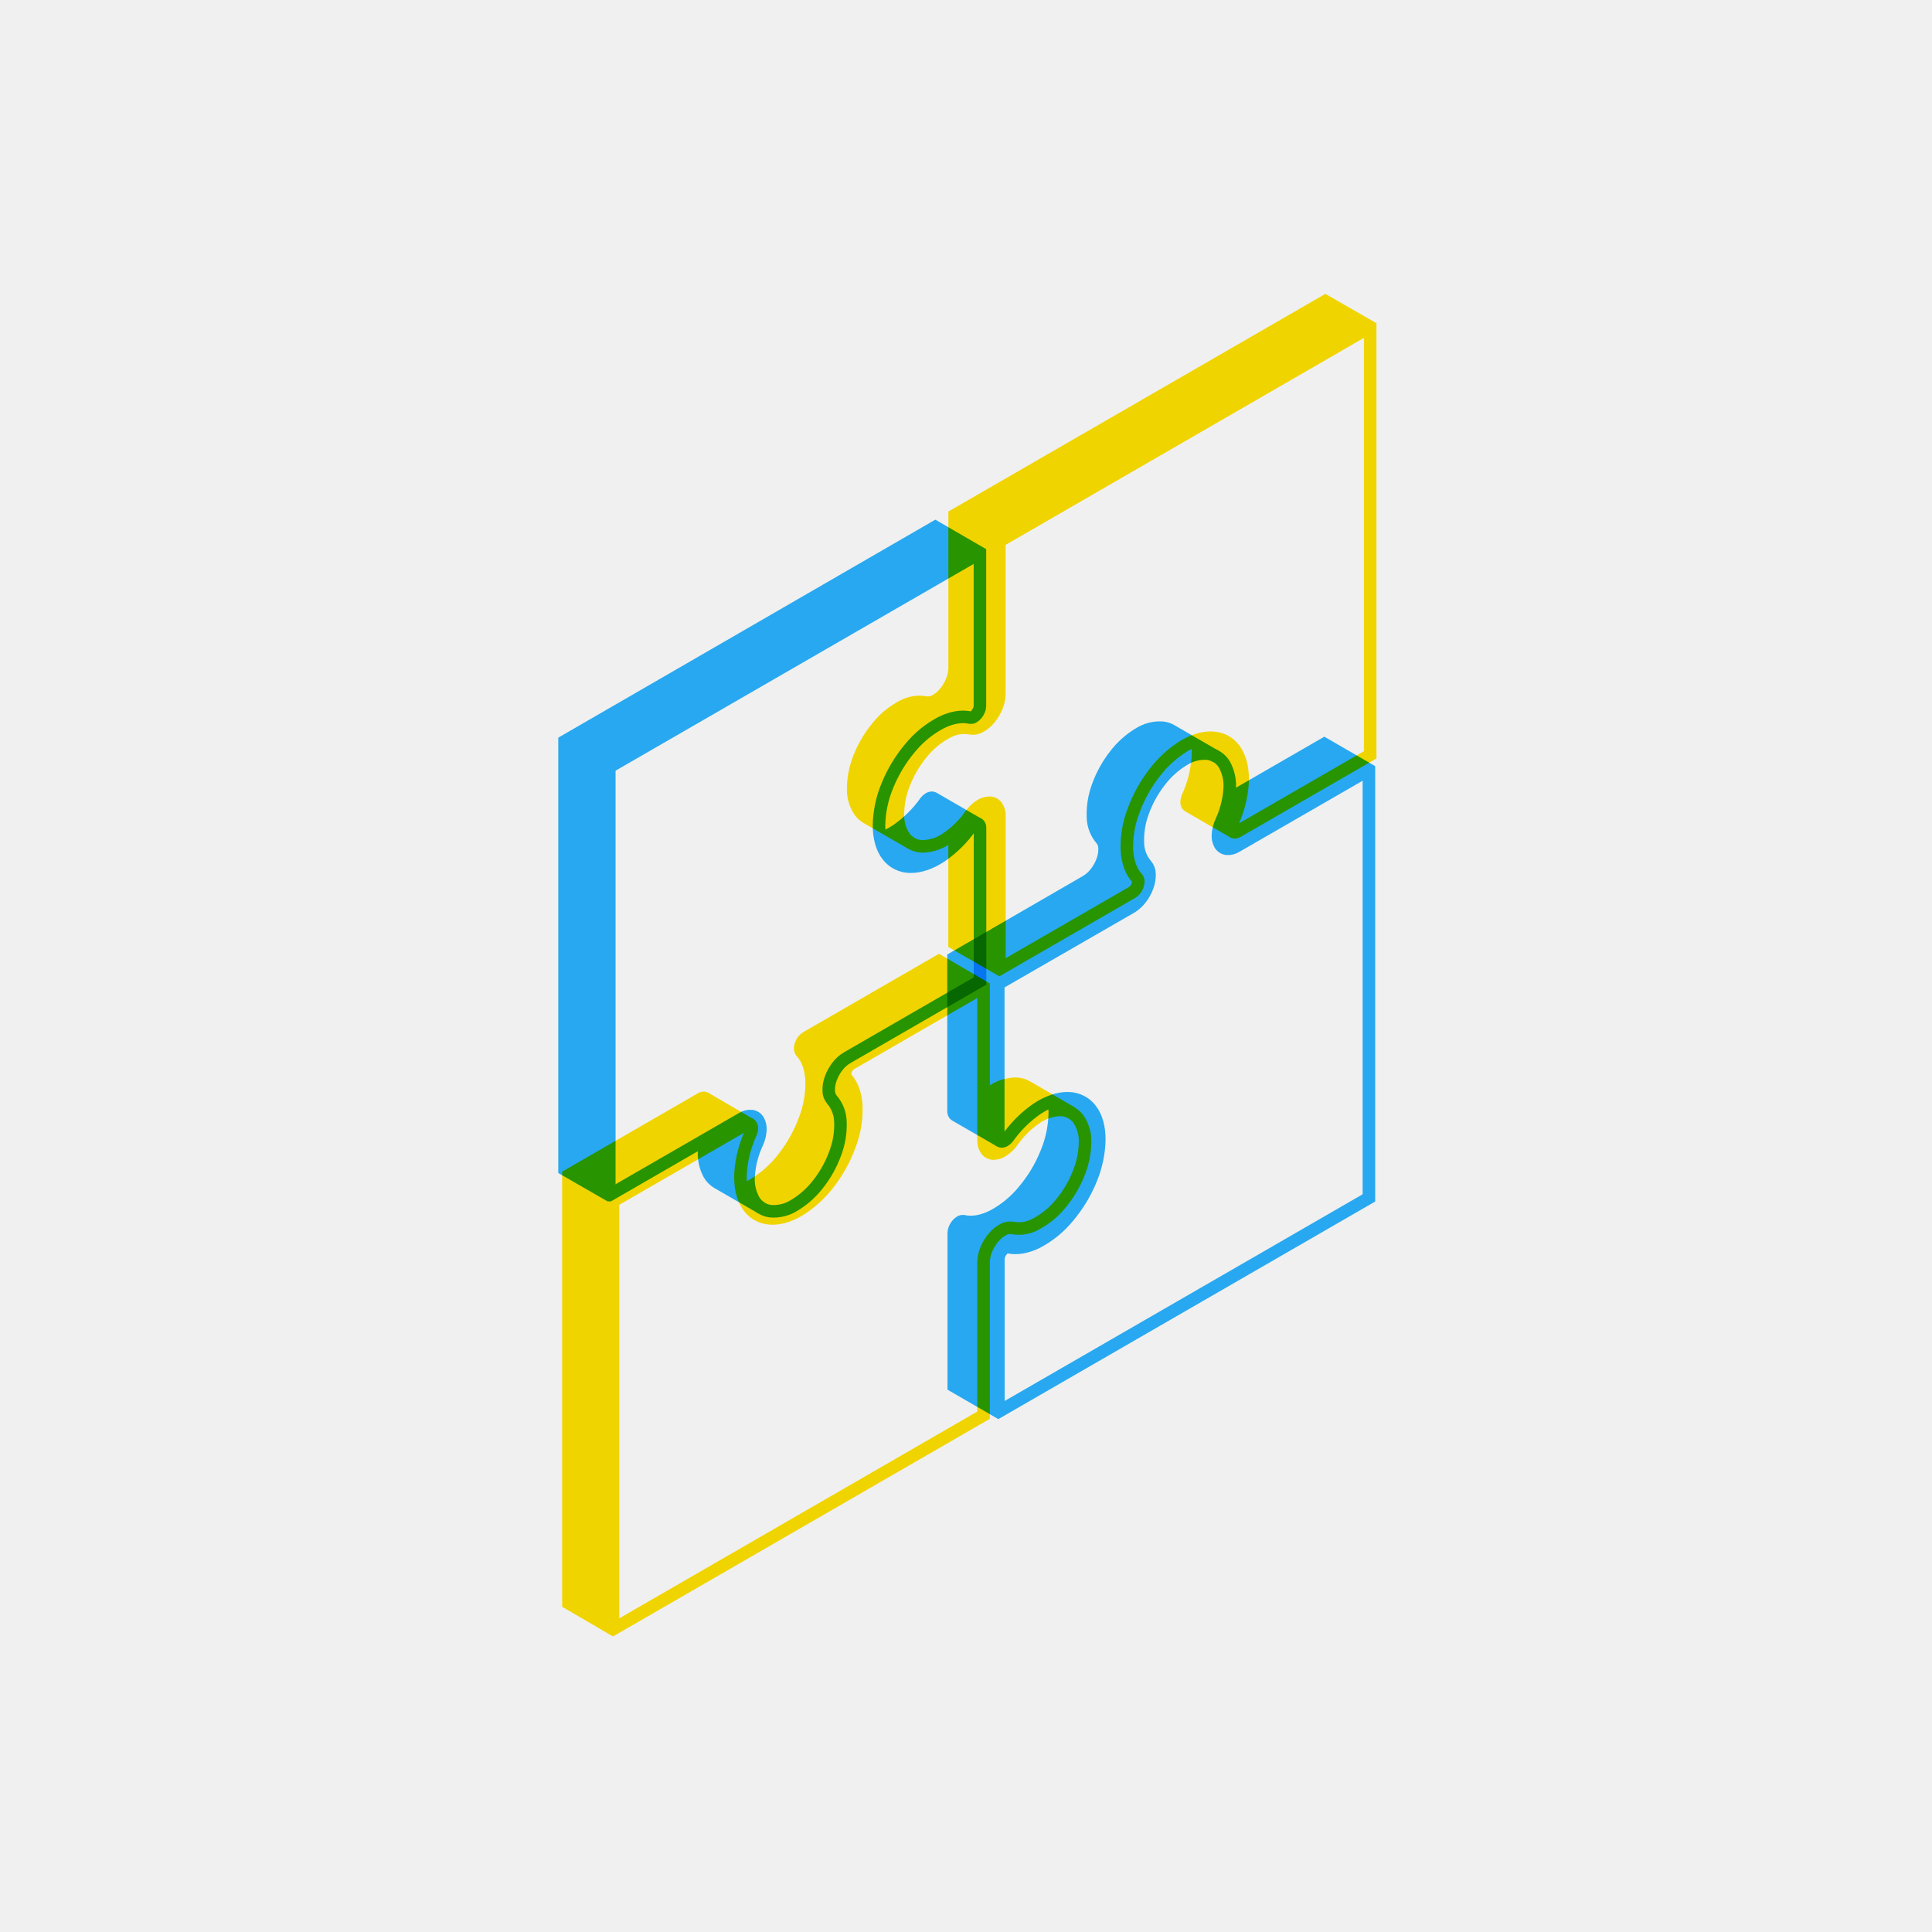
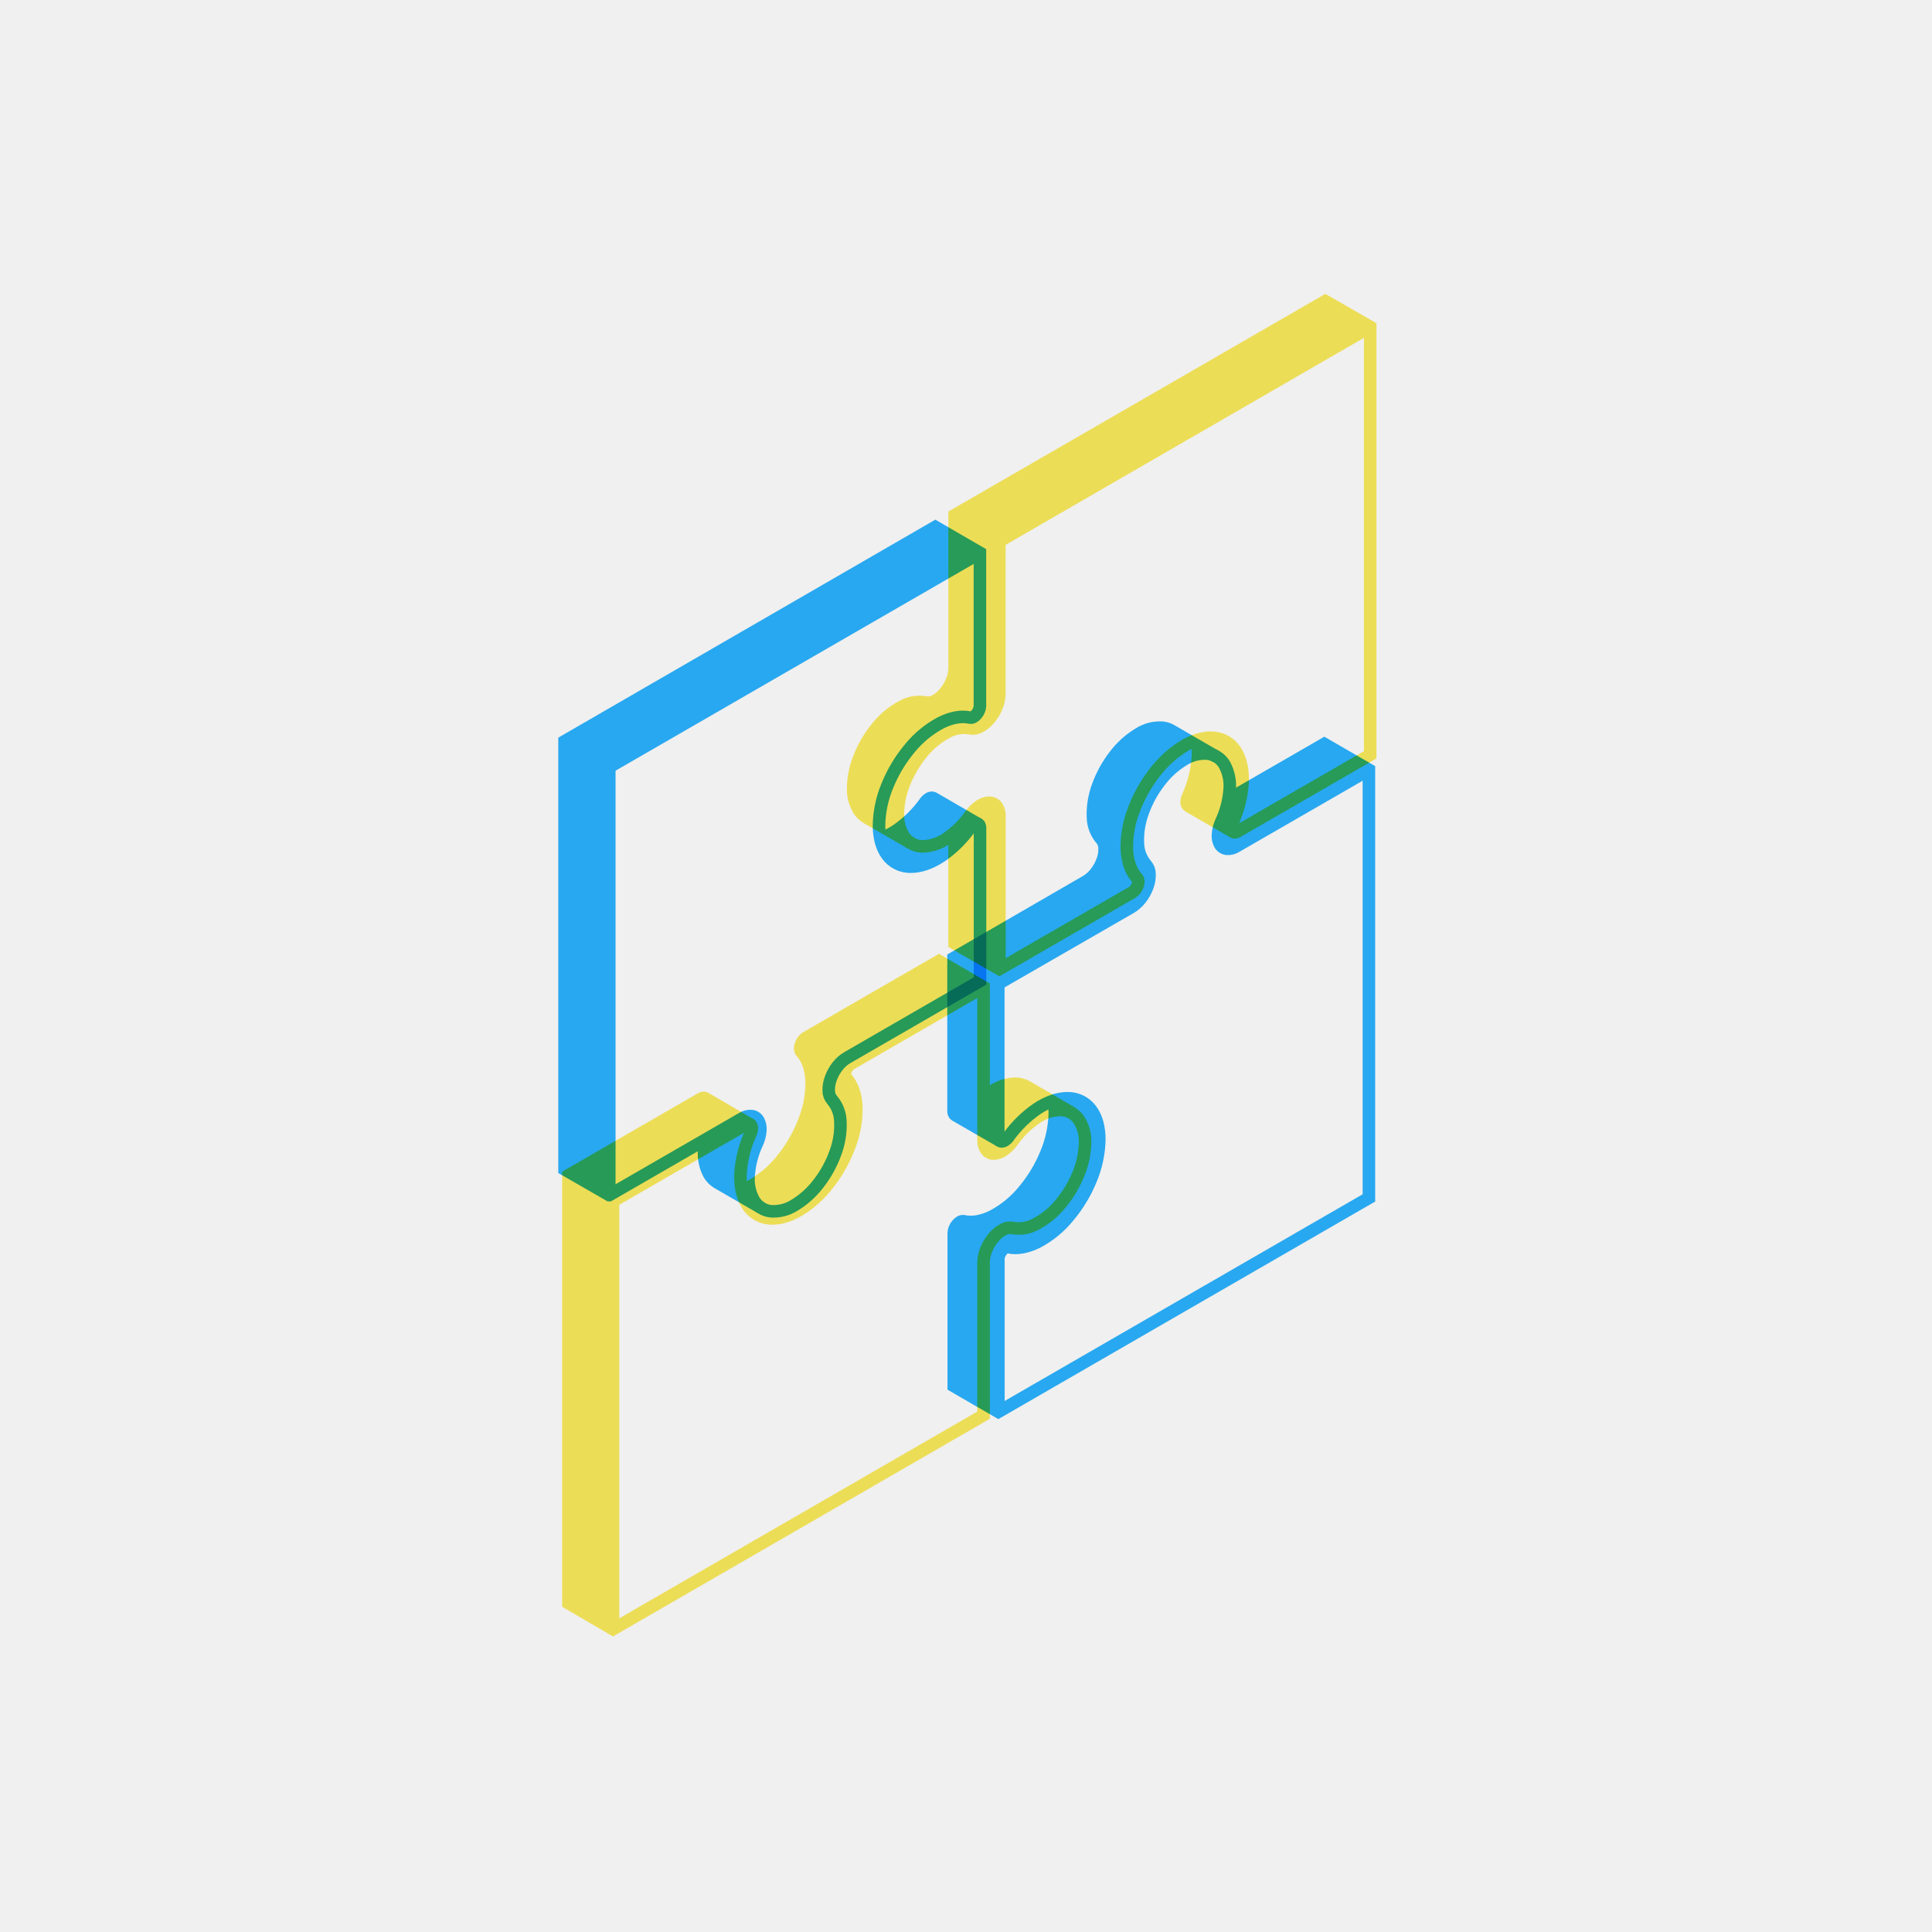
<svg xmlns="http://www.w3.org/2000/svg" id="eTSHgKGi1rC1" viewBox="0 0 154 154" shape-rendering="geometricPrecision" text-rendering="geometricPrecision">
  <style>#eTSHgKGi1rC2_to {animation: eTSHgKGi1rC2_to__to 6000ms linear infinite normal forwards}@keyframes eTSHgKGi1rC2_to__to { 0% {transform: translate(65.8988px,103.2332px);animation-timing-function: cubic-bezier(0.42,0,0.58,1)} 50% {transform: translate(55.8988px,118.2332px);animation-timing-function: cubic-bezier(0.42,0,0.58,1)} 100% {transform: translate(65.9004px,103.2307px)}} #eTSHgKGi1rC14_to {animation: eTSHgKGi1rC14_to__to 6000ms linear infinite normal forwards}@keyframes eTSHgKGi1rC14_to__to { 0% {transform: translate(61.55995px,69.27872px);animation-timing-function: cubic-bezier(0.42,0,0.58,1)} 50% {transform: translate(51.55995px,64.27872px);animation-timing-function: cubic-bezier(0.42,0,0.58,1)} 100% {transform: translate(61.55995px,69.27872px)}} #eTSHgKGi1rC25_to {animation: eTSHgKGi1rC25_to__to 6000ms linear infinite normal forwards}@keyframes eTSHgKGi1rC25_to__to { 0% {transform: translate(92.5635px,85.27852px);animation-timing-function: cubic-bezier(0.42,0,0.58,1)} 50% {transform: translate(102.5635px,90.27852px);animation-timing-function: cubic-bezier(0.42,0,0.58,1)} 100% {transform: translate(92.5635px,85.27848px)}} #eTSHgKGi1rC35_to {animation: eTSHgKGi1rC35_to__to 6000ms linear infinite normal forwards}@keyframes eTSHgKGi1rC35_to__to { 0% {transform: translate(88.60799px,50.62275px);animation-timing-function: cubic-bezier(0.42,0,0.58,1)} 50% {transform: translate(98.60799px,35.62275px);animation-timing-function: cubic-bezier(0.42,0,0.58,1)} 100% {transform: translate(88.60802px,50.62275px)}}</style>
  <g id="eTSHgKGi1rC2_to" transform="translate(65.8988,103.2332)">
    <g style="mix-blend-mode:multiply" transform="translate(-65.8988,-103.2332)">
-       <path d="M85.423,88.702c-.276-.156-.587-.239-.904-.242-.695.019-1.369.244-1.934.648-.727.495-1.359,1.118-1.863,1.839-.202.286-.454.534-.744.731-.225.162-.493.253-.771.262-.112 0-.222-.025-.322-.075-.1-.05-.188-.122-.255-.211-.153-.219-.231-.481-.222-.749v-3.413c.194-.165.397-.317.609-.458.565-.406,1.239-.632,1.934-.651.339.003.671.099.959.278l3.514,2.041Z" fill="#ffe100" />
-       <path d="M48.863,95.755v34.109l-3.564-2.075v-34.108l3.564,2.074Z" fill="#ffe100" />
+       <path d="M85.423,88.702c-.276-.156-.587-.239-.904-.242-.695.019-1.369.244-1.934.648-.727.495-1.359,1.118-1.863,1.839-.202.286-.454.534-.744.731-.225.162-.493.253-.771.262-.112 0-.222-.025-.322-.075-.1-.05-.188-.122-.255-.211-.153-.219-.231-.481-.222-.749v-3.413c.194-.165.397-.317.609-.458.565-.406,1.239-.632,1.934-.651.339.003.671.099.959.278l3.514,2.041Z" fill="#FBEB5C" />
+       <path d="M48.863,95.755v34.109l-3.564-2.075v-34.108l3.564,2.074Z" fill="#FBEB5C" />
      <path d="M86.496,91.074c-.018.861-.199,1.711-.533,2.505-.352.869-.839,1.677-1.444,2.394-.534.65-1.192,1.188-1.934,1.583-.566.319-1.224.43-1.863.315-.255-.047-.518-.003-.744.124-.296.157-.558.371-.771.631-.242.284-.437.605-.577.951-.136.317-.211.657-.222,1.002v12.215L48.87,129.852v-34.097l10.578-6.107c.075-.045.162-.065.249-.058.026.004.052.012.075.024.043.019.079.052.102.093.045.079.066.169.058.26-.005.115-.031.228-.076.333-.463,1.004-.741,2.083-.822,3.185-.028.464.002.929.089,1.386v0c.074.399.216.781.422,1.13.178.304.425.563.72.755s.631.314.981.355c.722.089,1.555-.12,2.394-.606.931-.562,1.746-1.296,2.403-2.163.728-.933,1.304-1.976,1.706-3.089.372-.993.545-2.05.509-3.109-.021-.436-.106-.866-.253-1.277-.127-.353-.323-.678-.575-.955v0c-.049-.072-.074-.157-.073-.244-.001-.112.018-.222.058-.327.043-.116.103-.224.178-.322.069-.088.153-.164.249-.222l10.578-6.107v12.226c-.009.267.069.529.222.749.068.089.155.162.255.211.1.05.211.075.322.075.277-.009.546-.1.771-.262.29-.197.542-.445.744-.731.505-.721,1.136-1.344,1.863-1.839.566-.404,1.239-.63,1.934-.648.317.003.628.086.904.242l.042.024c.193.12.361.276.497.458.371.554.554,1.213.522,1.879v0Z" fill="#fff" />
-       <path d="M78.412,78.679L67.834,84.786c-.096.058-.18.134-.249.222-.075.098-.135.206-.178.322-.04.104-.059.215-.058.327-.001.087.024.172.073.244l-3.522-2.026-.036-.04c-.051-.071-.077-.157-.075-.244-0-.111.019-.222.058-.327.043-.116.103-.225.178-.324.071-.087.154-.162.249-.222l10.58-6.107l3.558,2.068Z" fill="#ffe100" />
-       <path d="M67.747,91.26c-.402,1.113-.977,2.156-1.706,3.089-.657.867-1.472,1.601-2.403,2.163-.844.486-1.672.695-2.394.606-.35-.041-.686-.162-.981-.355s-.542-.451-.72-.755c-.205-.349-.348-.732-.422-1.13.332-.112.652-.257.955-.433.929-.565,1.744-1.299,2.401-2.165.728-.932,1.304-1.974,1.706-3.087.374-.992.547-2.049.509-3.109-.02-.436-.105-.866-.253-1.277-.12-.338-.304-.649-.542-.917l3.527,2.034c.253.277.448.602.575.955.147.411.232.841.253,1.277.037,1.058-.134,2.113-.504,3.105v0Z" fill="#ffe100" />
-       <path d="M59.767,89.615c-.024-.013-.049-.021-.075-.024-.087-.007-.174.013-.249.058L48.865,95.755L45.301,93.681l10.578-6.107c.074-.046.162-.066.249-.058.037.004.072.017.102.038l3.538,2.061Z" fill="#ffe100" />
-       <path d="M85.463,88.726l-3.553-2.066c-.288-.179-.62-.275-.959-.278-.696.018-1.371.245-1.937.651-.211.14-.414.293-.606.458" fill="none" stroke="#ffe100" stroke-miterlimit="10" />
-       <path d="M78.412,78.679L67.834,84.786c-.096.058-.181.133-.249.222-.076.097-.136.206-.178.322-.04.104-.061.215-.06.327-0.0.087.026.172.076.244.489.52.775,1.292.833,2.236.037,1.06-.137,2.117-.511,3.109-.401,1.113-.976,2.156-1.703,3.089-.657.866-1.473,1.6-2.403,2.163-.846.486-1.675.695-2.396.606-.35-.041-.686-.162-.981-.355-.295-.193-.541-.452-.718-.756-.391-.64-.569-1.51-.513-2.516.078-1.103.357-2.182.822-3.185.045-.106.07-.218.075-.333.008-.09-.012-.181-.058-.26-.019-.032-.045-.059-.075-.079s-.066-.034-.102-.039c-.088-.007-.175.013-.251.058l-10.578,6.107v34.115" fill="none" stroke="#ffe100" stroke-miterlimit="10" />
-       <path d="M48.863,95.755L45.309,93.681" fill="none" stroke="#ffe100" stroke-miterlimit="10" />
-       <path d="M59.794,89.63l-3.554-2.076c-.031-.02-.066-.033-.102-.038-.088-.009-.176.012-.251.058L45.309,93.681v34.108l3.553,2.075l29.538-17.059v-12.215c.011-.345.086-.684.222-1.002.141-.345.336-.666.578-.951.213-.26.476-.474.773-.631.225-.127.488-.171.742-.124.639.115,1.298.004,1.863-.315.743-.395,1.401-.933,1.934-1.583.605-.716,1.093-1.524,1.444-2.394.334-.794.515-1.644.533-2.505.031-.671-.156-1.334-.533-1.89-.168-.225-.385-.407-.636-.533-.251-.126-.527-.191-.808-.191-.695.019-1.369.245-1.934.648-.727.496-1.358,1.119-1.863,1.839-.202.286-.453.533-.742.731-.226.162-.495.253-.773.262-.112 0-.222-.025-.323-.075-.1-.05-.188-.122-.255-.211-.153-.219-.231-.482-.222-.749v0-12.237l-3.553-2.076-10.578,6.107c-.095.06-.179.135-.249.222-.075.098-.135.208-.178.324-.04.104-.061.215-.06.327-0.0.087.026.172.076.244v0c.488.517.775,1.29.833,2.234.038,1.06-.136,2.117-.511,3.109-.401,1.113-.976,2.154-1.703,3.087-.657.867-1.473,1.601-2.403,2.165-.304.176-.624.322-.957.433" fill="none" stroke="#ffe100" stroke-miterlimit="10" />
-       <path d="M63.869,83.86l3.564,2.057" fill="none" stroke="#ffe100" stroke-miterlimit="10" />
+       <path d="M78.412,78.679L67.834,84.786c-.096.058-.18.134-.249.222-.075.098-.135.206-.178.322-.04.104-.059.215-.058.327-.001.087.024.172.073.244l-3.522-2.026-.036-.04c-.051-.071-.077-.157-.075-.244-0-.111.019-.222.058-.327.043-.116.103-.225.178-.324.071-.087.154-.162.249-.222l10.58-6.107l3.558,2.068Z" fill="#FBEB5C" />
+       <path d="M67.747,91.26c-.402,1.113-.977,2.156-1.706,3.089-.657.867-1.472,1.601-2.403,2.163-.844.486-1.672.695-2.394.606-.35-.041-.686-.162-.981-.355s-.542-.451-.72-.755c-.205-.349-.348-.732-.422-1.13.332-.112.652-.257.955-.433.929-.565,1.744-1.299,2.401-2.165.728-.932,1.304-1.974,1.706-3.087.374-.992.547-2.049.509-3.109-.02-.436-.105-.866-.253-1.277-.12-.338-.304-.649-.542-.917l3.527,2.034c.253.277.448.602.575.955.147.411.232.841.253,1.277.037,1.058-.134,2.113-.504,3.105v0Z" fill="#FBEB5C" />
+       <path d="M59.767,89.615c-.024-.013-.049-.021-.075-.024-.087-.007-.174.013-.249.058L48.865,95.755L45.301,93.681l10.578-6.107c.074-.046.162-.066.249-.058.037.004.072.017.102.038l3.538,2.061Z" fill="#FBEB5C" />
+       <path d="M85.463,88.726l-3.553-2.066c-.288-.179-.62-.275-.959-.278-.696.018-1.371.245-1.937.651-.211.14-.414.293-.606.458" fill="none" stroke="#FBEB5C" stroke-miterlimit="10" />
+       <path d="M78.412,78.679L67.834,84.786c-.096.058-.181.133-.249.222-.076.097-.136.206-.178.322-.04.104-.061.215-.06.327-0.0.087.026.172.076.244.489.52.775,1.292.833,2.236.037,1.06-.137,2.117-.511,3.109-.401,1.113-.976,2.156-1.703,3.089-.657.866-1.473,1.6-2.403,2.163-.846.486-1.675.695-2.396.606-.35-.041-.686-.162-.981-.355-.295-.193-.541-.452-.718-.756-.391-.64-.569-1.51-.513-2.516.078-1.103.357-2.182.822-3.185.045-.106.07-.218.075-.333.008-.09-.012-.181-.058-.26-.019-.032-.045-.059-.075-.079s-.066-.034-.102-.039c-.088-.007-.175.013-.251.058l-10.578,6.107v34.115" fill="none" stroke="#FBEB5C" stroke-miterlimit="10" />
+       <path d="M48.863,95.755L45.309,93.681" fill="none" stroke="#FBEB5C" stroke-miterlimit="10" />
+       <path d="M59.794,89.63l-3.554-2.076c-.031-.02-.066-.033-.102-.038-.088-.009-.176.012-.251.058L45.309,93.681v34.108l3.553,2.075l29.538-17.059v-12.215c.011-.345.086-.684.222-1.002.141-.345.336-.666.578-.951.213-.26.476-.474.773-.631.225-.127.488-.171.742-.124.639.115,1.298.004,1.863-.315.743-.395,1.401-.933,1.934-1.583.605-.716,1.093-1.524,1.444-2.394.334-.794.515-1.644.533-2.505.031-.671-.156-1.334-.533-1.89-.168-.225-.385-.407-.636-.533-.251-.126-.527-.191-.808-.191-.695.019-1.369.245-1.934.648-.727.496-1.358,1.119-1.863,1.839-.202.286-.453.533-.742.731-.226.162-.495.253-.773.262-.112 0-.222-.025-.323-.075-.1-.05-.188-.122-.255-.211-.153-.219-.231-.482-.222-.749v0-12.237l-3.553-2.076-10.578,6.107c-.095.06-.179.135-.249.222-.075.098-.135.208-.178.324-.04.104-.061.215-.06.327-0.0.087.026.172.076.244v0c.488.517.775,1.29.833,2.234.038,1.06-.136,2.117-.511,3.109-.401,1.113-.976,2.154-1.703,3.087-.657.867-1.473,1.601-2.403,2.165-.304.176-.624.322-.957.433" fill="none" stroke="#FBEB5C" stroke-miterlimit="10" />
+       <path d="M63.869,83.86l3.564,2.057" fill="none" stroke="#FBEB5C" stroke-miterlimit="10" />
    </g>
  </g>
  <g id="eTSHgKGi1rC14_to" transform="translate(61.55995,69.27872)">
    <g style="mix-blend-mode:multiply" transform="translate(-61.55995,-69.27872)">
      <path d="M60.664,96.269l-3.513-2.028c-.256-.161-.469-.38-.624-.64-.33-.611-.471-1.307-.404-1.999.013-.254.044-.506.093-.755l2.941-1.697c.225-.143.491-.209.757-.189.111.014.217.053.31.115.093.062.17.145.225.242.132.244.187.523.158.8-.024.349-.112.691-.26,1.008-.374.797-.6,1.656-.666,2.534-.067.692.073,1.388.404,1.999.144.244.343.452.58.609v0Z" fill="#2ab2ff" />
      <path d="M77.931,65.655c-.025-.01-.051-.015-.078-.016-.091.001-.179.028-.255.078-.094.06-.178.135-.249.222-.332.469-.703.908-1.111,1.312-.376.376-.789.713-1.233,1.006-.846.555-1.69.837-2.443.822-.354-0-.703-.083-1.019-.242-.316-.159-.591-.389-.802-.673-.287-.397-.482-.852-.573-1.333h.018c.443-.154.863-.363,1.253-.624.445-.292.859-.629,1.235-1.006.406-.406.777-.845,1.111-1.312.07-.089.155-.164.251-.222.075-.051.163-.079.253-.08.037.002.073.011.107.027l3.536,2.041Z" fill="#2ab2ff" />
      <path d="M78.12,65.986v12.215L67.531,84.31c-.293.179-.55.412-.757.686-.23.295-.41.625-.535.977-.118.313-.173.647-.16.982.002.259.095.508.262.706.423.496.659,1.125.666,1.777.029.841-.108,1.68-.404,2.467-.318.881-.774,1.705-1.35,2.443-.52.687-1.166,1.269-1.903,1.714-.566.363-1.235.533-1.905.484-.258-.028-.507-.111-.731-.244-.017-.008-.033-.018-.049-.029-.235-.157-.432-.365-.575-.609-.331-.611-.471-1.307-.404-1.999.067-.878.293-1.737.666-2.534.148-.317.236-.659.26-1.008.029-.276-.025-.555-.158-.8-.055-.097-.132-.18-.225-.242-.093-.062-.199-.102-.31-.115-.266-.021-.532.046-.757.189l-2.94,1.697-7.655,4.411v-34.119L78.102,44.09v12.215c-.005.115-.03.228-.075.333-.048.114-.112.22-.191.315-.07.089-.155.165-.253.222-.063.037-.134.057-.207.058h-.044c-.693-.158-1.504-.016-2.35.409-.938.499-1.768,1.178-2.443,1.999-.76.903-1.373,1.92-1.817,3.014-.417,1-.643,2.07-.666,3.154-.002.353.031.706.1,1.053.091.481.286.936.573,1.333.211.284.486.514.802.673.316.159.665.242,1.019.242.753.016,1.597-.267,2.443-.822.444-.293.856-.63,1.233-1.006.407-.405.779-.844,1.111-1.312.07-.087.154-.162.249-.222.076-.049.165-.076.255-.078.027.001.053.006.078.015.043.015.08.042.107.078.053.064.087.142.096.224v0Z" fill="#fff" />
      <path d="M78.104,44.09L48.565,61.144l-3.562-2.057l29.551-17.063l3.551,2.065Z" fill="#2ab2ff" />
      <path d="M48.565,61.144v34.119l-3.562-2.05v-34.126l3.562,2.057Z" fill="#2ab2ff" />
      <path d="M60.713,96.303l-3.553-2.057c-.257-.16-.471-.379-.624-.64-.331-.611-.472-1.307-.404-1.999.015-.253.045-.505.091-.755" fill="none" stroke="#2ab2ff" stroke-miterlimit="10" />
      <path d="M77.936,65.666l-3.542-2.05c-.033-.016-.07-.025-.107-.027-.09.001-.178.029-.253.08-.096.058-.18.134-.249.222v0c-.637.909-1.434,1.694-2.352,2.319-.391.26-.814.469-1.257.624h-.016" fill="none" stroke="#2ab2ff" stroke-miterlimit="10" />
      <path d="M48.565,95.263v-34.119" fill="none" stroke="#2ab2ff" stroke-miterlimit="10" />
      <path d="M48.565,95.263l10.587-6.112c.226-.142.491-.209.757-.189.111.014.218.053.311.115s.171.145.227.242c.131.245.187.523.16.799-.026.349-.115.691-.264,1.008-.373.798-.599,1.656-.666,2.534-.069.692.071,1.388.404,1.999.14.243.334.451.568.605.234.154.501.251.78.284.671.049,1.339-.121,1.905-.484.737-.446,1.383-1.028,1.903-1.714.576-.738,1.031-1.562,1.348-2.443.298-.787.436-1.626.404-2.467-.007-.652-.243-1.281-.666-1.777-.168-.197-.261-.447-.264-.706-.012-.335.043-.668.16-.982.126-.352.307-.682.537-.977.211-.278.474-.511.775-.689l10.587-6.114v-12.215c.002-.087-.025-.172-.075-.242-.022-.029-.051-.053-.085-.07s-.07-.025-.106-.026c-.09.001-.178.028-.253.078-.095.06-.179.135-.249.222v0c-.637.909-1.434,1.694-2.352,2.319-.846.555-1.69.837-2.443.822-.354-0-.703-.083-1.02-.242-.317-.159-.592-.389-.803-.673-.444-.584-.666-1.408-.666-2.388.021-1.084.247-2.154.666-3.154.443-1.094,1.056-2.111,1.817-3.014.674-.822,1.504-1.501,2.443-1.999.844-.424,1.657-.566,2.35-.409.087.009.174-.01.249-.056.099-.057.185-.132.255-.222.078-.095.142-.201.189-.315.045-.106.071-.218.075-.333v-12.215L74.555,42L45,59.087v34.126l3.564,2.05Z" fill="none" stroke="#2ab2ff" stroke-miterlimit="10" />
      <path d="M45,59.087l3.564,2.057L78.118,44.081" fill="none" stroke="#2ab2ff" stroke-miterlimit="10" />
    </g>
  </g>
  <g id="eTSHgKGi1rC25_to" transform="translate(92.5635,85.27852)">
    <g style="mix-blend-mode:multiply" transform="translate(-92.5635,-85.27852)">
      <path d="M109.127,61.362v34.124L79.589,112.54v-12.226c.004-.114.029-.226.073-.331.047-.114.112-.22.191-.315.07-.09.157-.165.256-.222.063-.036.134-.056.206-.058h.04c.695.158,1.506.018,2.347-.404.939-.497,1.77-1.177,2.443-1.999.76-.9,1.373-1.915,1.817-3.007.419-1.0.645-2.07.666-3.154c0-.977-.222-1.803-.666-2.385-.211-.284-.486-.515-.802-.674-.316-.159-.665-.241-1.019-.241-.399-.004-.796.06-1.173.191-.448.155-.875.366-1.27.628-.443.294-.856.631-1.233,1.006-.406.406-.777.845-1.11,1.312-.069.088-.153.164-.249.222-.075.051-.163.079-.253.08-.046-.001-.092-.015-.131-.04-.023-.015-.043-.034-.06-.056-.051-.071-.077-.157-.076-.244v-12.206l10.587-6.112c.293-.18.55-.413.757-.689.229-.295.41-.624.537-.975.117-.314.172-.649.16-.984-.004-.259-.098-.509-.267-.706-.421-.497-.657-1.125-.666-1.777-.028-.839.11-1.675.406-2.461.319-.88.774-1.705,1.35-2.443.521-.685,1.166-1.266,1.901-1.714.567-.362,1.235-.531,1.905-.482.279.033.546.13.78.284.234.154.43.361.57.604.33.611.471,1.307.404,1.999-.014.254-.046.506-.093.755-.117.613-.307,1.21-.569,1.777-.146.319-.234.661-.26,1.01-.027.276.029.553.16.797.055.097.132.18.225.242.093.062.199.102.31.115.266.022.532-.043.757-.187l10.583-6.112Z" fill="#fff" />
      <path d="M87.629,90.835c-.021,1.084-.247,2.154-.666,3.154-.444,1.092-1.057,2.107-1.817,3.007-.673.822-1.504,1.502-2.443,1.999-.842.422-1.652.562-2.347.404h-.04c-.072.002-.143.022-.206.058-.099.057-.186.132-.255.222-.079.095-.143.201-.191.315-.044.105-.069.217-.073.331v12.226l-3.553-2.057v-12.215c.004-.115.029-.228.075-.333.047-.114.11-.22.189-.315.07-.09.157-.165.255-.222.074-.045.162-.065.249-.056.19.042.383.063.577.062.621-.016,1.229-.176,1.777-.469.939-.498,1.769-1.177,2.443-1.999.76-.9,1.373-1.915,1.817-3.007.422-.999.652-2.069.677-3.154.003-.353-.032-.706-.102-1.053.377-.131.774-.195,1.173-.191.354-0.0.703.082,1.019.241.316.159.591.39.802.674.411.573.642,1.399.642,2.376Z" fill="#2ab2ff" />
      <path d="M109.127,61.362L98.537,67.469c-.225.143-.491.209-.757.186-.111-.014-.217-.053-.31-.115-.093-.062-.17-.145-.225-.242-.131-.244-.187-.522-.16-.797.026-.35.114-.692.26-1.01.261-.567.452-1.163.569-1.777l7.649-4.415l3.565,2.063Z" fill="#2ab2ff" />
      <path d="M79.709,90.944l-3.564-2.059c-.023-.015-.043-.034-.06-.056-.051-.07-.077-.155-.075-.242v-12.215l3.564,2.057v12.226c-.002.087.025.173.075.244.018.017.038.032.06.044v0Z" fill="#2ab2ff" />
      <path d="M96.941,60.298c-.212-.119-.447-.194-.688-.222-.67-.049-1.339.12-1.905.482-.735.448-1.38,1.03-1.901,1.714-.576.738-1.032,1.563-1.35,2.443-.296.788-.434,1.626-.404,2.467.009.652.245,1.28.666,1.777.169.197.263.447.267.706.012.335-.043.67-.16.984-.127.351-.309.68-.537.975-.207.275-.464.509-.757.689L79.573,78.418L76,76.362l10.596-6.116c.294-.178.55-.411.755-.686.232-.294.414-.624.54-.977.117-.313.172-.647.16-.982-.003-.259-.097-.509-.264-.706-.423-.496-.659-1.125-.666-1.777-.032-.841.106-1.68.404-2.467.317-.881.772-1.705,1.348-2.443.52-.687,1.166-1.268,1.903-1.714.566-.363,1.235-.533,1.905-.484.262.03.514.118.737.258v0l3.522,2.032Z" fill="#2ab2ff" />
      <path d="M109.124,61.362L98.537,67.469c-.225.143-.491.209-.757.186-.111-.014-.218-.053-.311-.115s-.171-.145-.226-.242c-.131-.244-.186-.522-.158-.797.026-.35.115-.692.262-1.01.373-.797.598-1.655.666-2.532.067-.692-.074-1.387-.404-1.999-.14-.243-.335-.45-.57-.604-.234-.154-.502-.252-.78-.284-.67-.049-1.337.12-1.903.482-.737.446-1.383,1.028-1.903,1.714-.577.738-1.032,1.562-1.35,2.443-.296.788-.434,1.626-.404,2.467.007.652.243,1.281.666,1.777.167.198.26.447.262.706.012.335-.043.669-.16.984-.126.351-.307.68-.535.975-.208.274-.465.507-.757.689v0L79.571,78.418v12.226c-0.0.087.026.172.075.244.023.029.052.052.085.069.033.017.069.026.106.027.09-.001.179-.029.253-.08.096-.058.181-.133.249-.222v0c.639-.908,1.437-1.693,2.354-2.319.844-.553,1.69-.837,2.443-.82.354-.001.704.082,1.02.241.317.159.592.39.803.674.444.582.666,1.408.666,2.385-.023,1.084-.249,2.153-.666,3.154-.443,1.092-1.057,2.107-1.819,3.007-.674.822-1.504,1.501-2.443,1.999-.842.422-1.655.562-2.348.404-.087-.008-.174.011-.249.056-.098.057-.184.132-.253.222-.079.095-.143.201-.191.316-.045.104-.07.217-.075.33v12.226" fill="none" stroke="#2ab2ff" stroke-miterlimit="10" />
      <path d="M76,76.362l3.564,2.057" fill="none" stroke="#2ab2ff" stroke-miterlimit="10" />
      <path d="M97.913,63.714l7.649-4.415l3.554,2.057v34.13L79.578,112.54l-3.553-2.057v-12.215c.005-.115.03-.228.075-.333.048-.114.112-.22.191-.315.069-.089.155-.165.253-.222.075-.045.164-.065.251-.056v0c.691.158,1.504.018,2.345-.406.938-.498,1.769-1.178,2.443-1.999.76-.9,1.373-1.915,1.817-3.007.421-1.0.651-2.069.677-3.154.003-.353-.032-.706-.102-1.053" fill="none" stroke="#2ab2ff" stroke-miterlimit="10" />
      <path d="M79.709,90.944l-3.564-2.059c-.023-.015-.043-.034-.06-.056-.051-.07-.078-.155-.078-.242v-12.215l10.589-6.127c.293-.179.55-.412.757-.686.23-.295.41-.625.535-.977.118-.313.173-.647.16-.982-.002-.259-.095-.508-.262-.706-.423-.496-.659-1.125-.666-1.777-.029-.841.108-1.68.404-2.467.318-.881.774-1.705,1.35-2.443.52-.687,1.166-1.269,1.903-1.714.566-.363,1.233-.533,1.903-.484.262.03.514.118.737.258v0l3.553,2.059" fill="none" stroke="#2ab2ff" stroke-miterlimit="10" />
    </g>
  </g>
  <g id="eTSHgKGi1rC35_to" transform="translate(88.60799,50.62275)">
    <g style="mix-blend-mode:multiply" transform="translate(-88.60799,-50.62275)">
-       <path d="M98.218,65.624c-.045.106-.07.218-.075.333-.009.09.011.181.058.26.019.03.044.057.073.078l-3.553-2.054c-.03-.021-.056-.048-.075-.08-.045-.078-.066-.168-.06-.258.006-.115.032-.228.078-.333.235-.523.426-1.064.571-1.619.135-.512.219-1.037.251-1.566.029-.466-0-.934-.089-1.393v0c.466-.166.963-.226,1.455-.173.349.041.684.162.979.355s.539.452.716.756c.391.64.566,1.51.511,2.514-.084,1.102-.367,2.18-.837,3.18v0Z" fill="#ffe100" />
-       <path d="M109.216,26.054l-.002.002-29.558,17.063L76.094,41.063L105.649,24l3.567,2.054Z" fill="#ffe100" />
-       <path d="M79.659,43.131v12.215c-.011.345-.086.684-.222,1.002-.141.345-.336.666-.577.951-.212.259-.474.474-.771.631-.226.127-.489.171-.744.124-.639-.115-1.298-.003-1.863.315-.743.395-1.401.933-1.934,1.583-.604.716-1.091,1.524-1.444,2.392-.334.795-.515,1.645-.533,2.507-.031.671.156,1.334.533,1.89.144.19.322.35.526.473l-3.564-2.057c-.206-.122-.385-.284-.528-.475-.377-.556-.564-1.219-.533-1.89.018-.861.199-1.711.533-2.505.351-.869.839-1.676,1.444-2.392.533-.651,1.191-1.19,1.934-1.583.566-.319,1.224-.43,1.863-.315.255.045.518.001.744-.124.296-.157.558-.371.771-.631.241-.285.436-.607.577-.953.136-.316.211-.655.222-.999v-12.224l3.567,2.066Z" fill="#ffe100" />
+       <path d="M98.218,65.624c-.045.106-.07.218-.075.333-.009.09.011.181.058.26.019.03.044.057.073.078l-3.553-2.054c-.03-.021-.056-.048-.075-.08-.045-.078-.066-.168-.06-.258.006-.115.032-.228.078-.333.235-.523.426-1.064.571-1.619.135-.512.219-1.037.251-1.566.029-.466-0-.934-.089-1.393v0c.466-.166.963-.226,1.455-.173.349.041.684.162.979.355s.539.452.716.756c.391.64.566,1.51.511,2.514-.084,1.102-.367,2.18-.837,3.18v0Z" fill="#FBEB5C" />
+       <path d="M109.216,26.054l-.002.002-29.558,17.063L76.094,41.063L105.649,24l3.567,2.054Z" fill="#FBEB5C" />
+       <path d="M79.659,43.131v12.215c-.011.345-.086.684-.222,1.002-.141.345-.336.666-.577.951-.212.259-.474.474-.771.631-.226.127-.489.171-.744.124-.639-.115-1.298-.003-1.863.315-.743.395-1.401.933-1.934,1.583-.604.716-1.091,1.524-1.444,2.392-.334.795-.515,1.645-.533,2.507-.031.671.156,1.334.533,1.89.144.19.322.35.526.473l-3.564-2.057c-.206-.122-.385-.284-.528-.475-.377-.556-.564-1.219-.533-1.89.018-.861.199-1.711.533-2.505.351-.869.839-1.676,1.444-2.392.533-.651,1.191-1.19,1.934-1.583.566-.319,1.224-.43,1.863-.315.255.045.518.001.744-.124.296-.157.558-.371.771-.631.241-.285.436-.607.577-.953.136-.316.211-.655.222-.999v-12.224l3.567,2.066Z" fill="#FBEB5C" />
      <path d="M109.216,26.054v34.108L98.632,66.277c-.076.045-.163.065-.251.058-.037-.006-.073-.02-.104-.04-.029-.021-.054-.047-.073-.078-.046-.078-.066-.169-.058-.26.005-.115.031-.228.075-.333.465-1.002.744-2.081.822-3.183.056-1.004-.12-1.875-.511-2.514-.177-.304-.422-.563-.716-.756-.294-.193-.629-.314-.979-.355-.492-.052-.989.007-1.455.173-.326.11-.641.252-.939.424-.928.56-1.744,1.289-2.403,2.15-.728.933-1.304,1.974-1.706,3.087-.373.993-.546,2.049-.509,3.109.021.436.106.866.253,1.277.126.355.323.68.577.957.051.071.077.157.075.244 0.0.111-.019.222-.058.327-.043.117-.104.226-.18.324-.069.087-.153.162-.246.222L79.659,77.223v-12.204c.009-.267-.069-.529-.222-.748-.067-.089-.155-.162-.255-.211-.1-.05-.211-.075-.323-.075-.277.009-.545.1-.771.262-.29.196-.542.444-.744.731-.363.51-.786.974-1.259,1.384v0c-.193.16-.394.308-.604.444-.566.404-1.24.63-1.934.648-.28,0-.557-.066-.807-.191s-.468-.308-.636-.533c-.377-.556-.564-1.219-.533-1.89.018-.862.199-1.713.533-2.507.352-.868.84-1.675,1.444-2.392.534-.65,1.191-1.189,1.934-1.583.565-.319,1.224-.43,1.863-.315.255.047.518.003.744-.124.296-.157.558-.371.771-.631.242-.284.437-.605.577-.951.136-.317.211-.657.222-1.002v-12.204L109.214,26.056l.002-.002Z" fill="#fff" />
-       <path d="M79.659,65.02v12.226l-3.567-2.054v-8.83c.474-.409.896-.874,1.259-1.384.202-.287.454-.534.744-.731.225-.162.493-.253.771-.262.112-0.0.222.025.322.075.1.05.188.122.255.211.15.22.226.482.215.749v0Z" fill="#ffe100" />
-       <path d="M109.216,26.054L79.659,43.131v12.215c-.011.345-.086.684-.222,1.002-.141.345-.336.666-.577.951-.212.259-.474.474-.771.631-.225.127-.488.171-.742.124-.639-.115-1.298-.004-1.863.315-.744.395-1.402.933-1.937,1.583-.604.716-1.091,1.524-1.444,2.392-.334.795-.515,1.645-.533,2.507-.031.671.156,1.334.533,1.89.168.225.386.407.636.533s.527.191.807.191c.696-.019,1.37-.244,1.937-.648.726-.496,1.358-1.119,1.863-1.839.201-.286.452-.534.742-.731.227-.163.498-.255.777-.262.112-0.0.222.025.322.075.1.05.188.122.255.211.153.219.231.481.222.748v0v12.226" fill="none" stroke="#ffe100" stroke-miterlimit="10" />
-       <path d="M98.274,66.294L94.721,64.24c-.031-.021-.058-.048-.078-.08-.045-.078-.065-.168-.058-.258.005-.115.03-.228.075-.333v0c.465-1.003.743-2.082.822-3.185.031-.466.001-.934-.089-1.393v-.013" fill="none" stroke="#ffe100" stroke-miterlimit="10" />
-       <path d="M76.09,66.361v8.83l3.569,2.054l10.587-6.112c.095-.059.179-.134.249-.222.076-.098.136-.207.178-.324.04-.104.061-.215.06-.327 0-.087-.026-.172-.075-.244v0c-.489-.517-.775-1.29-.833-2.234-.036-1.06.137-2.117.511-3.109.401-1.112.976-2.154,1.703-3.087.658-.866,1.473-1.601,2.403-2.165.844-.482,1.672-.691,2.392-.598.35.04.685.162.98.354.295.193.54.452.717.756.389.64.566,1.51.511,2.514-.08,1.102-.359,2.18-.822,3.183v0c-.045.106-.071.218-.078.333-.006.091.015.181.06.26.019.032.044.059.075.08.031.02.066.033.102.038.087.007.174-.013.249-.058l10.589-6.114v-34.115L105.647,24L76.094,41.063v12.226c-.01.344-.085.683-.222.999-.141.346-.336.667-.577.953-.212.259-.474.474-.771.631-.226.125-.489.169-.744.124-.639-.115-1.298-.003-1.863.315-.744.393-1.402.932-1.934,1.583-.605.716-1.092,1.523-1.444,2.392-.334.794-.515,1.644-.533,2.505-.031.671.156,1.334.533,1.89.142.192.321.353.526.475v0l3.564,2.057" fill="none" stroke="#ffe100" stroke-miterlimit="10" />
-       <path d="M76.094,41.063l3.564,2.068L109.212,26.056" fill="none" stroke="#ffe100" stroke-miterlimit="10" />
+       <path d="M79.659,65.02v12.226l-3.567-2.054v-8.83c.474-.409.896-.874,1.259-1.384.202-.287.454-.534.744-.731.225-.162.493-.253.771-.262.112-0.0.222.025.322.075.1.05.188.122.255.211.15.22.226.482.215.749v0Z" fill="#FBEB5C" />
+       <path d="M109.216,26.054L79.659,43.131v12.215c-.011.345-.086.684-.222,1.002-.141.345-.336.666-.577.951-.212.259-.474.474-.771.631-.225.127-.488.171-.742.124-.639-.115-1.298-.004-1.863.315-.744.395-1.402.933-1.937,1.583-.604.716-1.091,1.524-1.444,2.392-.334.795-.515,1.645-.533,2.507-.031.671.156,1.334.533,1.89.168.225.386.407.636.533s.527.191.807.191c.696-.019,1.37-.244,1.937-.648.726-.496,1.358-1.119,1.863-1.839.201-.286.452-.534.742-.731.227-.163.498-.255.777-.262.112-0.0.222.025.322.075.1.05.188.122.255.211.153.219.231.481.222.748v0v12.226" fill="none" stroke="#FBEB5C" stroke-miterlimit="10" />
+       <path d="M98.274,66.294L94.721,64.24c-.031-.021-.058-.048-.078-.08-.045-.078-.065-.168-.058-.258.005-.115.03-.228.075-.333v0c.465-1.003.743-2.082.822-3.185.031-.466.001-.934-.089-1.393v-.013" fill="none" stroke="#FBEB5C" stroke-miterlimit="10" />
+       <path d="M76.09,66.361v8.83l3.569,2.054l10.587-6.112c.095-.059.179-.134.249-.222.076-.098.136-.207.178-.324.04-.104.061-.215.06-.327 0-.087-.026-.172-.075-.244v0c-.489-.517-.775-1.29-.833-2.234-.036-1.06.137-2.117.511-3.109.401-1.112.976-2.154,1.703-3.087.658-.866,1.473-1.601,2.403-2.165.844-.482,1.672-.691,2.392-.598.35.04.685.162.98.354.295.193.54.452.717.756.389.64.566,1.51.511,2.514-.08,1.102-.359,2.18-.822,3.183v0c-.045.106-.071.218-.078.333-.006.091.015.181.06.26.019.032.044.059.075.08.031.02.066.033.102.038.087.007.174-.013.249-.058l10.589-6.114v-34.115L105.647,24L76.094,41.063v12.226c-.01.344-.085.683-.222.999-.141.346-.336.667-.577.953-.212.259-.474.474-.771.631-.226.125-.489.169-.744.124-.639-.115-1.298-.003-1.863.315-.744.393-1.402.932-1.934,1.583-.605.716-1.092,1.523-1.444,2.392-.334.794-.515,1.644-.533,2.505-.031.671.156,1.334.533,1.89.142.192.321.353.526.475v0l3.564,2.057" fill="none" stroke="#FBEB5C" stroke-miterlimit="10" />
+       <path d="M76.094,41.063l3.564,2.068L109.212,26.056" fill="none" stroke="#FBEB5C" stroke-miterlimit="10" />
    </g>
  </g>
</svg>
